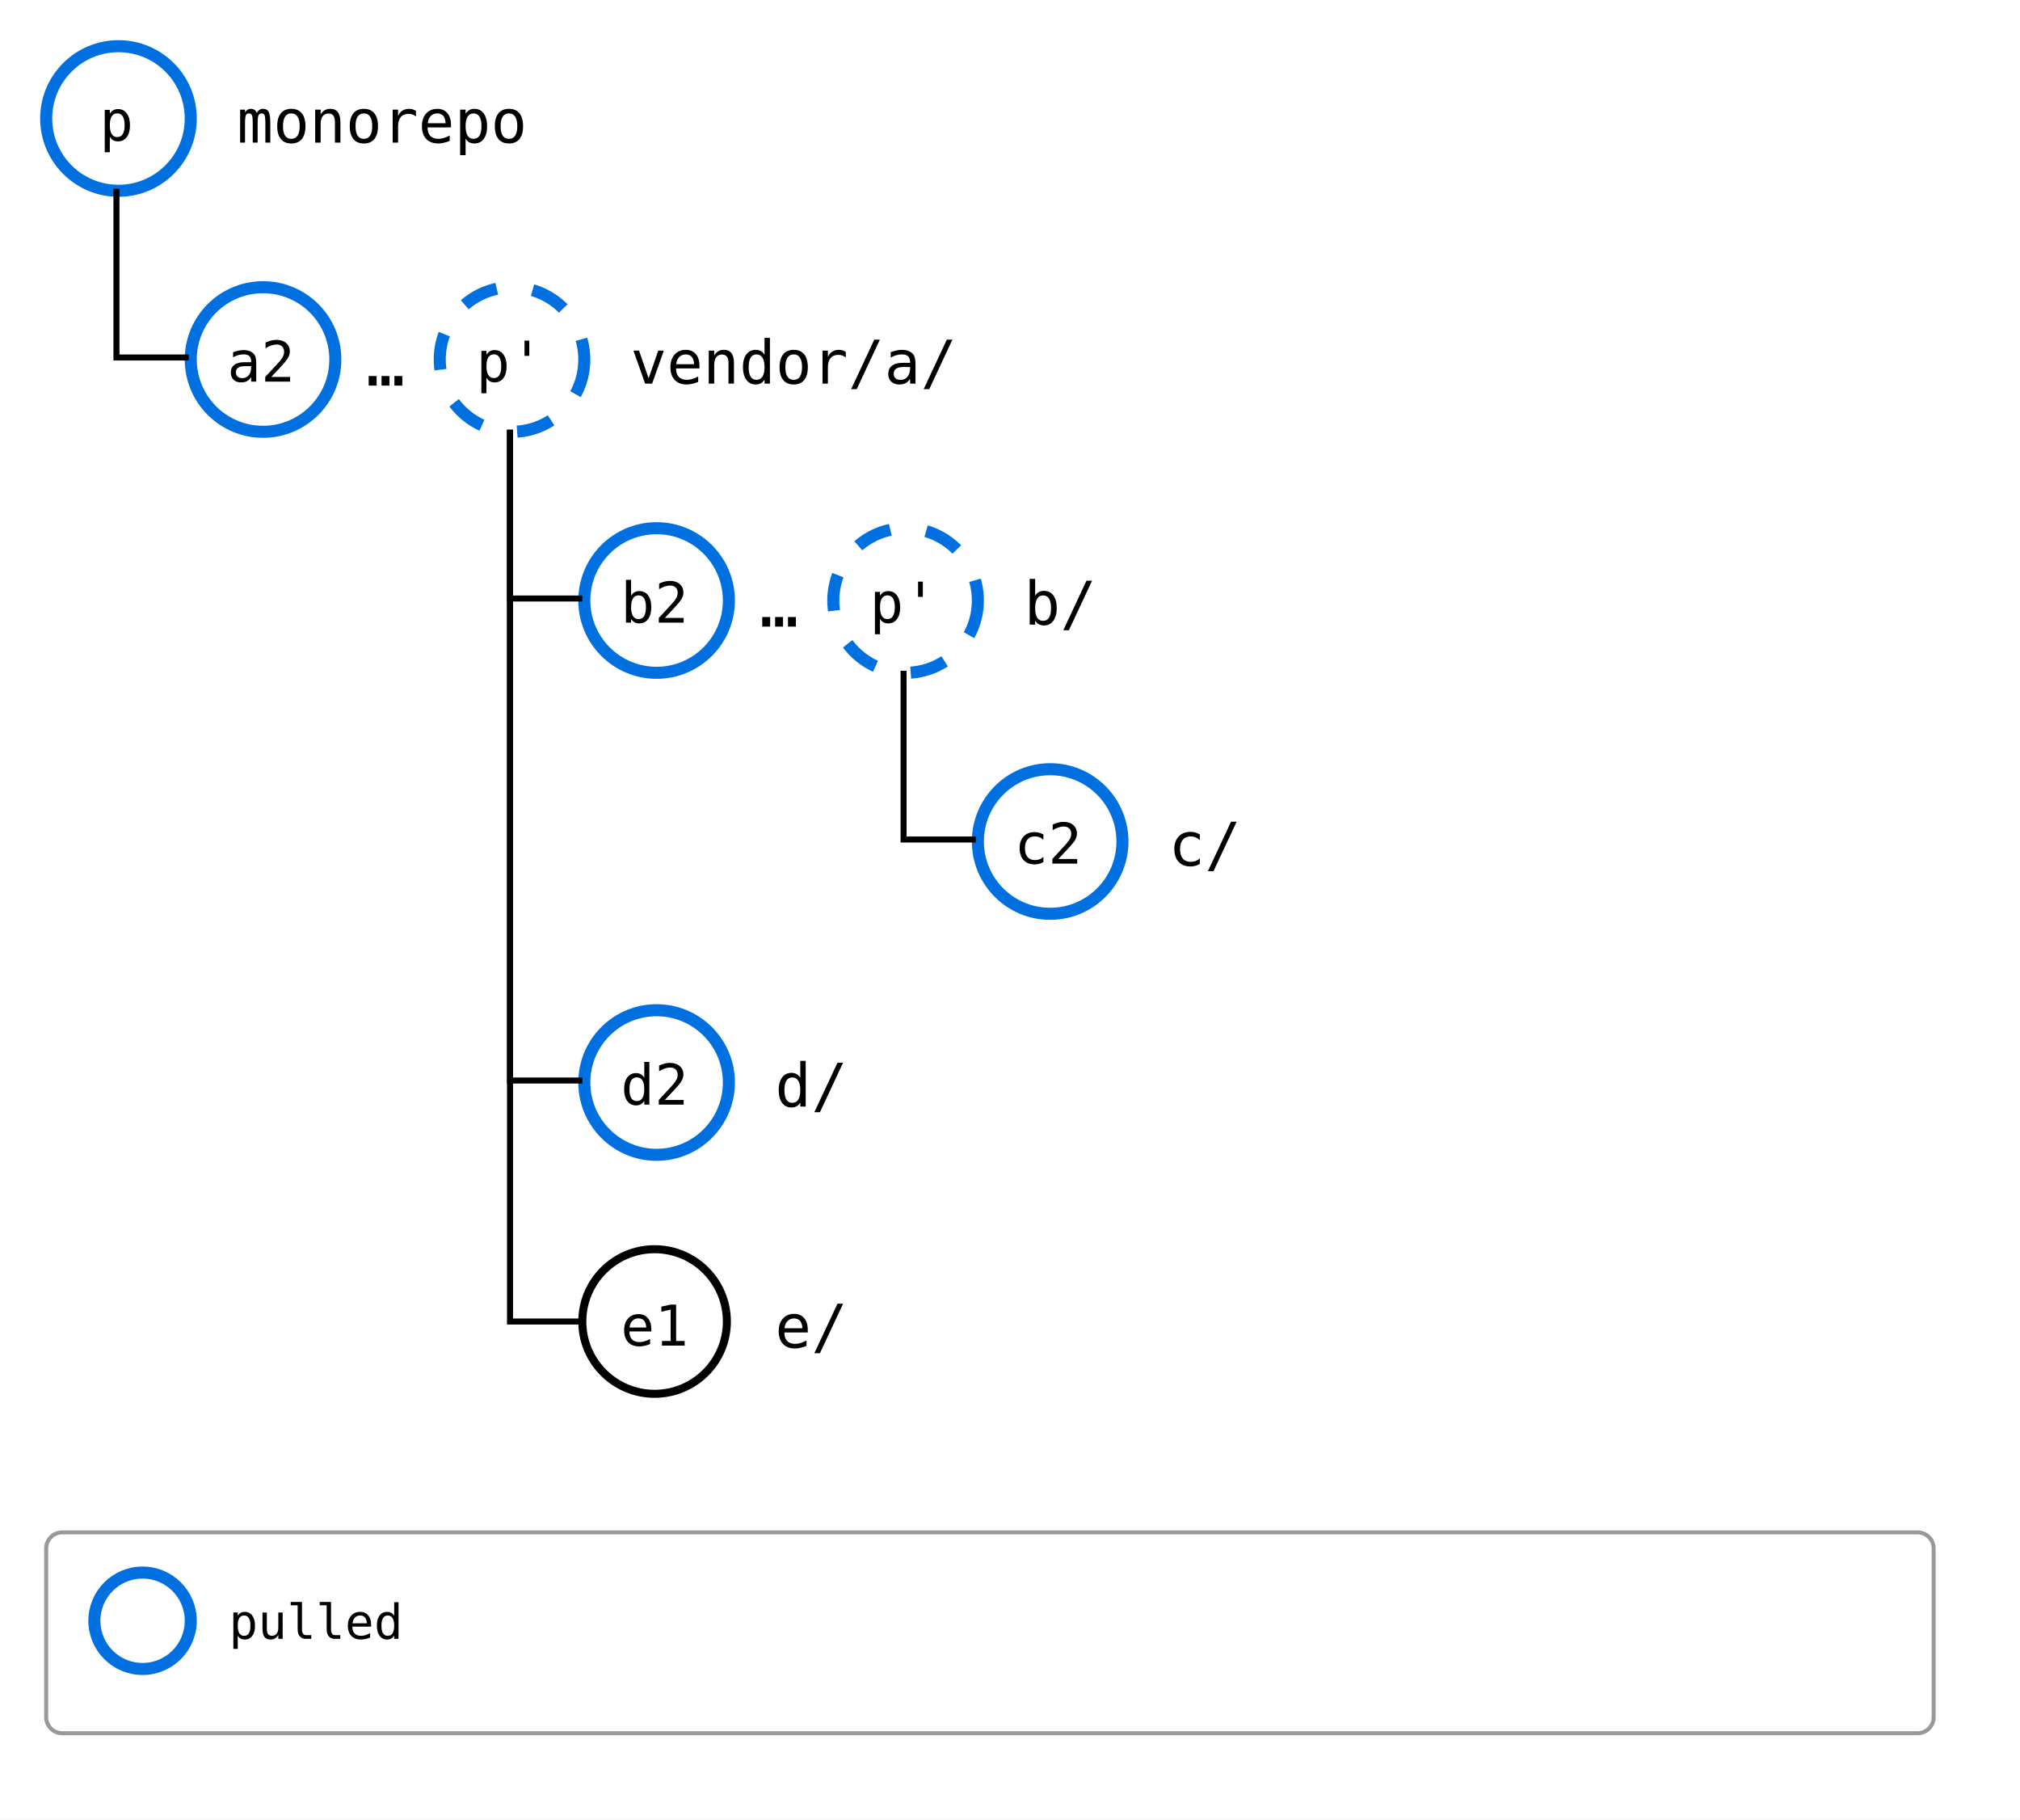
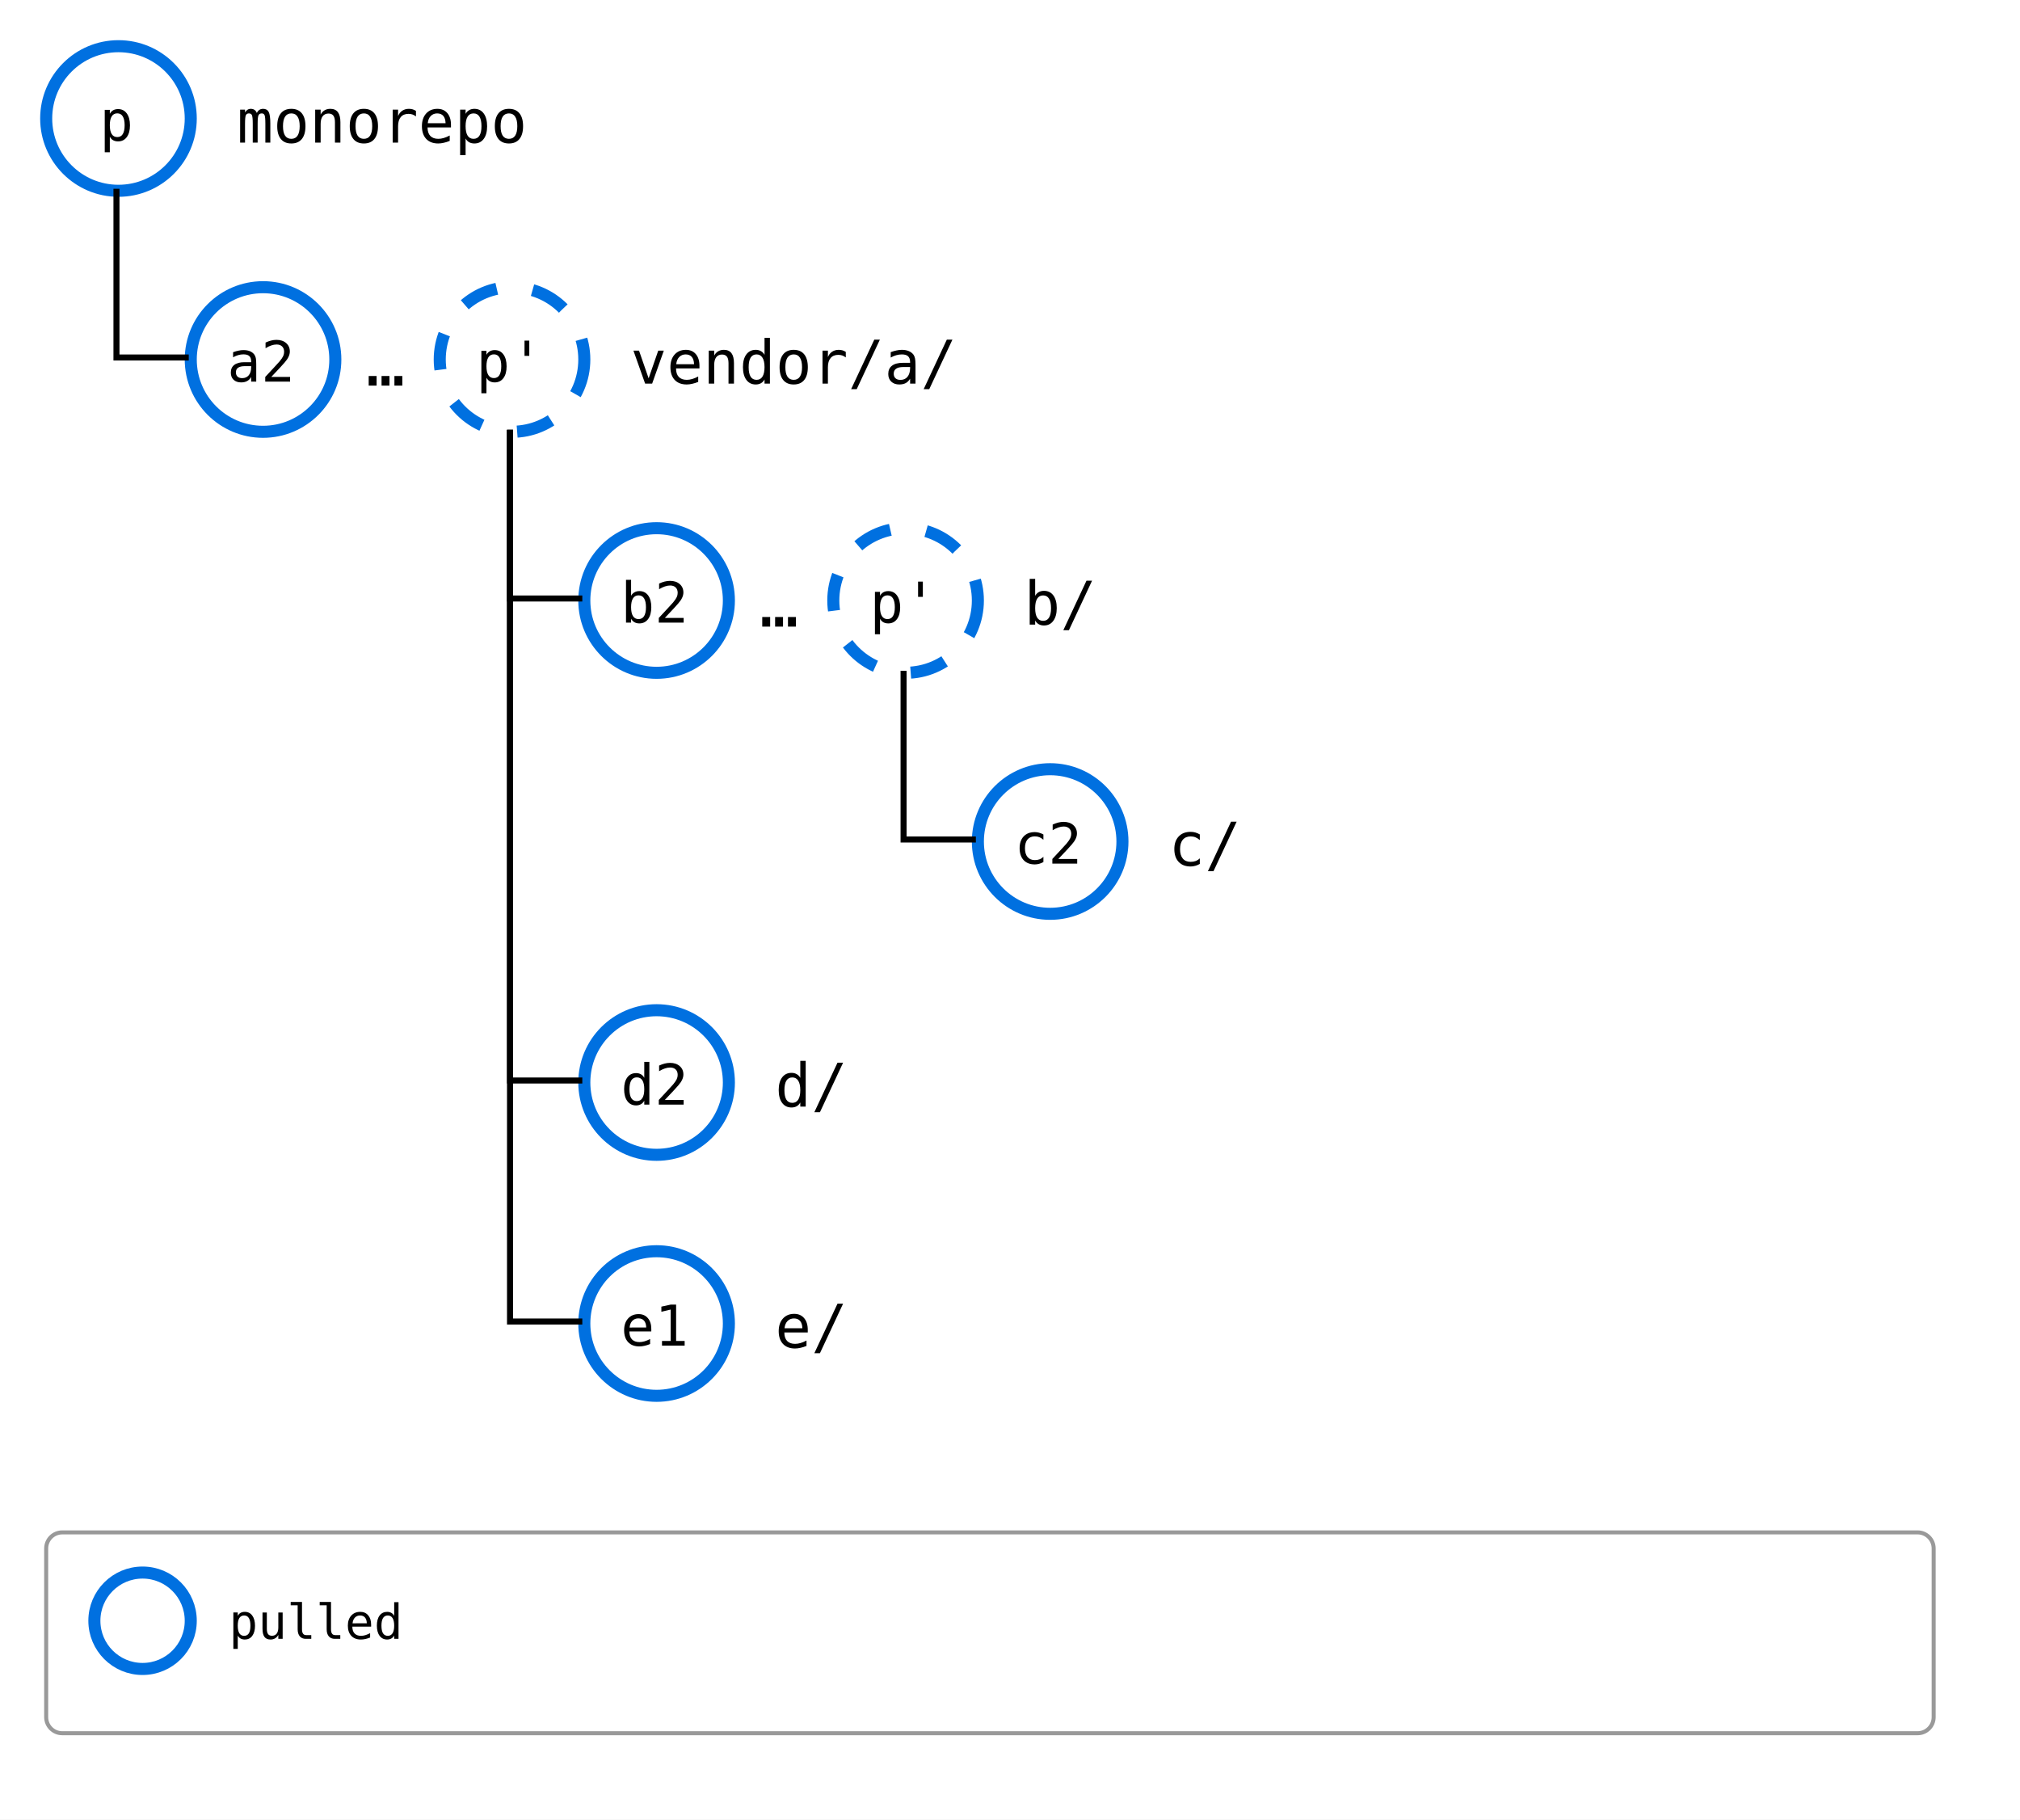
- <svg xmlns="http://www.w3.org/2000/svg" style="background: #ffffff; background-color: light-dark(#ffffff, #121212); color-scheme: light dark;" version="1.1" width="503px" height="453px" viewBox="0 0 503 453" id="ge-svg-I_towBqqk298-afybGAN" content="&lt;mxfile host=&quot;Electron&quot;&gt;&#10;  &lt;diagram name=&quot;step-folded&quot; id=&quot;step-folded&quot;&gt;&#10;    &lt;mxGraphModel dx=&quot;-258&quot; dy=&quot;-116&quot; grid=&quot;0&quot; gridSize=&quot;10&quot; guides=&quot;1&quot; tooltips=&quot;1&quot; connect=&quot;1&quot; arrows=&quot;1&quot; fold=&quot;0&quot; page=&quot;0&quot; pageScale=&quot;1&quot; pageWidth=&quot;850&quot; pageHeight=&quot;1100&quot; background=&quot;#ffffff&quot; math=&quot;0&quot; shadow=&quot;0&quot;&gt;&#10;      &lt;root&gt;&#10;        &lt;mxCell id=&quot;0&quot; /&gt;&#10;        &lt;mxCell id=&quot;1&quot; parent=&quot;0&quot; /&gt;&#10;        &lt;mxCell id=&quot;s0&quot; parent=&quot;1&quot; style=&quot;ellipse;aspect=fixed;strokeWidth=2;fontSize=14;fontFamily=Roboto Mono,monospace;strokeColor=#0070E0;strokeWidth=3;&quot; value=&quot;p&quot; vertex=&quot;1&quot;&gt;&#10;          &lt;mxGeometry height=&quot;36&quot; width=&quot;36&quot; as=&quot;geometry&quot; /&gt;&#10;        &lt;/mxCell&gt;&#10;        &lt;mxCell id=&quot;f0&quot; parent=&quot;1&quot; style=&quot;text;align=left;verticalAlign=middle;fontSize=15;fontFamily=Roboto Mono,monospace;tree=1;&quot; value=&quot;monorepo&quot; vertex=&quot;1&quot;&gt;&#10;          &lt;mxGeometry height=&quot;36&quot; width=&quot;192&quot; x=&quot;46&quot; as=&quot;geometry&quot; /&gt;&#10;        &lt;/mxCell&gt;&#10;        &lt;mxCell id=&quot;s1&quot; parent=&quot;1&quot; style=&quot;ellipse;aspect=fixed;strokeWidth=2;fontSize=14;fontFamily=Roboto Mono,monospace;strokeColor=#0070E0;strokeWidth=3;&quot; value=&quot;a2&quot; vertex=&quot;1&quot;&gt;&#10;          &lt;mxGeometry height=&quot;36&quot; width=&quot;36&quot; x=&quot;36&quot; y=&quot;60&quot; as=&quot;geometry&quot; /&gt;&#10;        &lt;/mxCell&gt;&#10;        &lt;mxCell id=&quot;c1&quot; edge=&quot;1&quot; parent=&quot;1&quot; source=&quot;s0&quot; style=&quot;endArrow=none;strokeWidth=1.5;edgeStyle=orthogonalEdgeStyle;rounded=0;exitX=0.5;exitY=1;exitDx=0;exitDy=0;entryX=0;entryY=0.5;entryDx=0;entryDy=0;&quot; target=&quot;s1&quot;&gt;&#10;          &lt;mxGeometry relative=&quot;1&quot; as=&quot;geometry&quot; /&gt;&#10;        &lt;/mxCell&gt;&#10;        &lt;mxCell id=&quot;r1&quot; parent=&quot;1&quot; style=&quot;ellipse;aspect=fixed;strokeWidth=2;fontSize=14;fontFamily=Roboto Mono,monospace;dashed=1;strokeColor=#0070E0;strokeWidth=3;&quot; value=&quot;p&amp;#39;&quot; vertex=&quot;1&quot;&gt;&#10;          &lt;mxGeometry height=&quot;36&quot; width=&quot;36&quot; x=&quot;98&quot; y=&quot;60&quot; as=&quot;geometry&quot; /&gt;&#10;        &lt;/mxCell&gt;&#10;        &lt;mxCell id=&quot;dots1&quot; parent=&quot;1&quot; style=&quot;text;align=center;verticalAlign=middle;fontSize=16;fontFamily=Roboto Mono,monospace;&quot; value=&quot;…&quot; vertex=&quot;1&quot;&gt;&#10;          &lt;mxGeometry height=&quot;36&quot; width=&quot;22&quot; x=&quot;74&quot; y=&quot;60&quot; as=&quot;geometry&quot; /&gt;&#10;        &lt;/mxCell&gt;&#10;        &lt;mxCell id=&quot;f1&quot; parent=&quot;1&quot; style=&quot;text;align=left;verticalAlign=middle;fontSize=15;fontFamily=Roboto Mono,monospace;&quot; value=&quot;vendor/a/&quot; vertex=&quot;1&quot;&gt;&#10;          &lt;mxGeometry height=&quot;36&quot; width=&quot;201&quot; x=&quot;144&quot; y=&quot;60&quot; as=&quot;geometry&quot; /&gt;&#10;        &lt;/mxCell&gt;&#10;        &lt;mxCell id=&quot;s2&quot; parent=&quot;1&quot; style=&quot;ellipse;aspect=fixed;strokeWidth=2;fontSize=14;fontFamily=Roboto Mono,monospace;strokeColor=#0070E0;strokeWidth=3;&quot; value=&quot;b2&quot; vertex=&quot;1&quot;&gt;&#10;          &lt;mxGeometry height=&quot;36&quot; width=&quot;36&quot; x=&quot;134&quot; y=&quot;120&quot; as=&quot;geometry&quot; /&gt;&#10;        &lt;/mxCell&gt;&#10;        &lt;mxCell id=&quot;c2&quot; edge=&quot;1&quot; parent=&quot;1&quot; source=&quot;r1&quot; style=&quot;endArrow=none;strokeWidth=1.5;edgeStyle=orthogonalEdgeStyle;rounded=0;exitX=0.5;exitY=1;exitDx=0;exitDy=0;entryX=0;entryY=0.5;entryDx=0;entryDy=0;&quot; target=&quot;s2&quot;&gt;&#10;          &lt;mxGeometry relative=&quot;1&quot; as=&quot;geometry&quot; /&gt;&#10;        &lt;/mxCell&gt;&#10;        &lt;mxCell id=&quot;r2&quot; parent=&quot;1&quot; style=&quot;ellipse;aspect=fixed;strokeWidth=2;fontSize=14;fontFamily=Roboto Mono,monospace;dashed=1;strokeColor=#0070E0;strokeWidth=3;&quot; value=&quot;p&amp;#39;&quot; vertex=&quot;1&quot;&gt;&#10;          &lt;mxGeometry height=&quot;36&quot; width=&quot;36&quot; x=&quot;196&quot; y=&quot;120&quot; as=&quot;geometry&quot; /&gt;&#10;        &lt;/mxCell&gt;&#10;        &lt;mxCell id=&quot;dots2&quot; parent=&quot;1&quot; style=&quot;text;align=center;verticalAlign=middle;fontSize=16;fontFamily=Roboto Mono,monospace;&quot; value=&quot;…&quot; vertex=&quot;1&quot;&gt;&#10;          &lt;mxGeometry height=&quot;36&quot; width=&quot;22&quot; x=&quot;172&quot; y=&quot;120&quot; as=&quot;geometry&quot; /&gt;&#10;        &lt;/mxCell&gt;&#10;        &lt;mxCell id=&quot;f2&quot; parent=&quot;1&quot; style=&quot;text;align=left;verticalAlign=middle;fontSize=15;fontFamily=Roboto Mono,monospace;&quot; value=&quot;b/&quot; vertex=&quot;1&quot;&gt;&#10;          &lt;mxGeometry height=&quot;36&quot; width=&quot;138&quot; x=&quot;242&quot; y=&quot;120&quot; as=&quot;geometry&quot; /&gt;&#10;        &lt;/mxCell&gt;&#10;        &lt;mxCell id=&quot;s3&quot; parent=&quot;1&quot; style=&quot;ellipse;aspect=fixed;strokeWidth=2;fontSize=14;fontFamily=Roboto Mono,monospace;strokeColor=#0070E0;strokeWidth=3;&quot; value=&quot;c2&quot; vertex=&quot;1&quot;&gt;&#10;          &lt;mxGeometry height=&quot;36&quot; width=&quot;36&quot; x=&quot;232&quot; y=&quot;180&quot; as=&quot;geometry&quot; /&gt;&#10;        &lt;/mxCell&gt;&#10;        &lt;mxCell id=&quot;c3&quot; edge=&quot;1&quot; parent=&quot;1&quot; source=&quot;r2&quot; style=&quot;endArrow=none;strokeWidth=1.5;edgeStyle=orthogonalEdgeStyle;rounded=0;exitX=0.5;exitY=1;exitDx=0;exitDy=0;entryX=0;entryY=0.5;entryDx=0;entryDy=0;&quot; target=&quot;s3&quot;&gt;&#10;          &lt;mxGeometry relative=&quot;1&quot; as=&quot;geometry&quot; /&gt;&#10;        &lt;/mxCell&gt;&#10;        &lt;mxCell id=&quot;f3&quot; parent=&quot;1&quot; style=&quot;text;align=left;verticalAlign=middle;fontSize=15;fontFamily=Roboto Mono,monospace;&quot; value=&quot;c/&quot; vertex=&quot;1&quot;&gt;&#10;          &lt;mxGeometry height=&quot;36&quot; width=&quot;138&quot; x=&quot;278&quot; y=&quot;180&quot; as=&quot;geometry&quot; /&gt;&#10;        &lt;/mxCell&gt;&#10;        &lt;mxCell id=&quot;s4&quot; parent=&quot;1&quot; style=&quot;ellipse;aspect=fixed;strokeWidth=2;fontSize=14;fontFamily=Roboto Mono,monospace;strokeColor=#0070E0;strokeWidth=3;&quot; value=&quot;d2&quot; vertex=&quot;1&quot;&gt;&#10;          &lt;mxGeometry height=&quot;36&quot; width=&quot;36&quot; x=&quot;134&quot; y=&quot;240&quot; as=&quot;geometry&quot; /&gt;&#10;        &lt;/mxCell&gt;&#10;        &lt;mxCell id=&quot;c4&quot; edge=&quot;1&quot; parent=&quot;1&quot; source=&quot;r1&quot; style=&quot;endArrow=none;strokeWidth=1.5;edgeStyle=orthogonalEdgeStyle;rounded=0;exitX=0.5;exitY=1;exitDx=0;exitDy=0;entryX=0;entryY=0.5;entryDx=0;entryDy=0;&quot; target=&quot;s4&quot;&gt;&#10;          &lt;mxGeometry relative=&quot;1&quot; as=&quot;geometry&quot; /&gt;&#10;        &lt;/mxCell&gt;&#10;        &lt;mxCell id=&quot;f4&quot; parent=&quot;1&quot; style=&quot;text;align=left;verticalAlign=middle;fontSize=15;fontFamily=Roboto Mono,monospace;&quot; value=&quot;d/&quot; vertex=&quot;1&quot;&gt;&#10;          &lt;mxGeometry height=&quot;36&quot; width=&quot;138&quot; x=&quot;180&quot; y=&quot;240&quot; as=&quot;geometry&quot; /&gt;&#10;        &lt;/mxCell&gt;&#10;        &lt;mxCell id=&quot;s5&quot; parent=&quot;1&quot; style=&quot;ellipse;aspect=fixed;strokeWidth=2;fontSize=14;fontFamily=Roboto Mono,monospace;&quot; value=&quot;e1&quot; vertex=&quot;1&quot;&gt;&#10;          &lt;mxGeometry height=&quot;36&quot; width=&quot;36&quot; x=&quot;134&quot; y=&quot;300&quot; as=&quot;geometry&quot; /&gt;&#10;        &lt;/mxCell&gt;&#10;        &lt;mxCell id=&quot;c5&quot; edge=&quot;1&quot; parent=&quot;1&quot; source=&quot;r1&quot; style=&quot;endArrow=none;strokeWidth=1.5;edgeStyle=orthogonalEdgeStyle;rounded=0;exitX=0.5;exitY=1;exitDx=0;exitDy=0;entryX=0;entryY=0.5;entryDx=0;entryDy=0;&quot; target=&quot;s5&quot;&gt;&#10;          &lt;mxGeometry relative=&quot;1&quot; as=&quot;geometry&quot; /&gt;&#10;        &lt;/mxCell&gt;&#10;        &lt;mxCell id=&quot;f5&quot; parent=&quot;1&quot; style=&quot;text;align=left;verticalAlign=middle;fontSize=15;fontFamily=Roboto Mono,monospace;&quot; value=&quot;e/&quot; vertex=&quot;1&quot;&gt;&#10;          &lt;mxGeometry height=&quot;36&quot; width=&quot;138&quot; x=&quot;180&quot; y=&quot;300&quot; as=&quot;geometry&quot; /&gt;&#10;        &lt;/mxCell&gt;&#10;        &lt;mxCell id=&quot;legend&quot; parent=&quot;1&quot; style=&quot;rounded=1;arcSize=8;fillColor=none;strokeColor=#999999;strokeWidth=1;legend=1;&quot; value=&quot;&quot; vertex=&quot;1&quot;&gt;&#10;          &lt;mxGeometry height=&quot;50&quot; width=&quot;470&quot; y=&quot;370&quot; as=&quot;geometry&quot; /&gt;&#10;        &lt;/mxCell&gt;&#10;        &lt;mxCell id=&quot;lg0&quot; parent=&quot;legend&quot; style=&quot;ellipse;aspect=fixed;strokeWidth=2;strokeColor=#0070E0;strokeWidth=3;&quot; value=&quot;&quot; vertex=&quot;1&quot;&gt;&#10;          &lt;mxGeometry height=&quot;24&quot; width=&quot;24&quot; x=&quot;12&quot; y=&quot;10&quot; as=&quot;geometry&quot; /&gt;&#10;        &lt;/mxCell&gt;&#10;        &lt;mxCell id=&quot;lt0&quot; parent=&quot;legend&quot; style=&quot;text;align=left;verticalAlign=middle;fontSize=12;fontFamily=Roboto Mono,monospace;&quot; value=&quot;pulled&quot; vertex=&quot;1&quot;&gt;&#10;          &lt;mxGeometry height=&quot;28&quot; width=&quot;190&quot; x=&quot;44&quot; y=&quot;8&quot; as=&quot;geometry&quot; /&gt;&#10;        &lt;/mxCell&gt;&#10;      &lt;/root&gt;&#10;    &lt;/mxGraphModel&gt;&#10;  &lt;/diagram&gt;&#10;&lt;/mxfile&gt;&#10;">
-   <style type="text/css">@supports (color: light-dark(#000, #fff)) { #ge-svg-I_towBqqk298-afybGAN { --ge-adaptive-bg: light-dark(#ffffff, var(--ge-dark-color, #121212)); } }</style>
+ <svg xmlns="http://www.w3.org/2000/svg" style="background: #ffffff; background-color: light-dark(#ffffff, #121212); color-scheme: light dark;" version="1.1" width="503px" height="453px" viewBox="0 0 503 453" id="ge-svg-7jZfBLVn_vFaZV-N6RR9" content="&lt;mxfile host=&quot;Electron&quot;&gt;&#10;  &lt;diagram name=&quot;step-folded&quot; id=&quot;step-folded&quot;&gt;&#10;    &lt;mxGraphModel dx=&quot;-258&quot; dy=&quot;-116&quot; grid=&quot;0&quot; gridSize=&quot;10&quot; guides=&quot;1&quot; tooltips=&quot;1&quot; connect=&quot;1&quot; arrows=&quot;1&quot; fold=&quot;0&quot; page=&quot;0&quot; pageScale=&quot;1&quot; pageWidth=&quot;850&quot; pageHeight=&quot;1100&quot; background=&quot;#ffffff&quot; math=&quot;0&quot; shadow=&quot;0&quot;&gt;&#10;      &lt;root&gt;&#10;        &lt;mxCell id=&quot;0&quot; /&gt;&#10;        &lt;mxCell id=&quot;1&quot; parent=&quot;0&quot; /&gt;&#10;        &lt;mxCell id=&quot;s0&quot; parent=&quot;1&quot; style=&quot;ellipse;aspect=fixed;strokeWidth=2;fontSize=14;fontFamily=Roboto Mono,monospace;strokeColor=#0070E0;strokeWidth=3;&quot; value=&quot;p&quot; vertex=&quot;1&quot;&gt;&#10;          &lt;mxGeometry height=&quot;36&quot; width=&quot;36&quot; as=&quot;geometry&quot; /&gt;&#10;        &lt;/mxCell&gt;&#10;        &lt;mxCell id=&quot;f0&quot; parent=&quot;1&quot; style=&quot;text;align=left;verticalAlign=middle;fontSize=15;fontFamily=Roboto Mono,monospace;tree=1;&quot; value=&quot;monorepo&quot; vertex=&quot;1&quot;&gt;&#10;          &lt;mxGeometry height=&quot;36&quot; width=&quot;192&quot; x=&quot;46&quot; as=&quot;geometry&quot; /&gt;&#10;        &lt;/mxCell&gt;&#10;        &lt;mxCell id=&quot;s1&quot; parent=&quot;1&quot; style=&quot;ellipse;aspect=fixed;strokeWidth=2;fontSize=14;fontFamily=Roboto Mono,monospace;strokeColor=#0070E0;strokeWidth=3;&quot; value=&quot;a2&quot; vertex=&quot;1&quot;&gt;&#10;          &lt;mxGeometry height=&quot;36&quot; width=&quot;36&quot; x=&quot;36&quot; y=&quot;60&quot; as=&quot;geometry&quot; /&gt;&#10;        &lt;/mxCell&gt;&#10;        &lt;mxCell id=&quot;c1&quot; edge=&quot;1&quot; parent=&quot;1&quot; source=&quot;s0&quot; style=&quot;endArrow=none;strokeWidth=1.5;edgeStyle=orthogonalEdgeStyle;rounded=0;exitX=0.5;exitY=1;exitDx=0;exitDy=0;entryX=0;entryY=0.5;entryDx=0;entryDy=0;&quot; target=&quot;s1&quot;&gt;&#10;          &lt;mxGeometry relative=&quot;1&quot; as=&quot;geometry&quot; /&gt;&#10;        &lt;/mxCell&gt;&#10;        &lt;mxCell id=&quot;r1&quot; parent=&quot;1&quot; style=&quot;ellipse;aspect=fixed;strokeWidth=2;fontSize=14;fontFamily=Roboto Mono,monospace;dashed=1;strokeColor=#0070E0;strokeWidth=3;&quot; value=&quot;p&amp;#39;&quot; vertex=&quot;1&quot;&gt;&#10;          &lt;mxGeometry height=&quot;36&quot; width=&quot;36&quot; x=&quot;98&quot; y=&quot;60&quot; as=&quot;geometry&quot; /&gt;&#10;        &lt;/mxCell&gt;&#10;        &lt;mxCell id=&quot;dots1&quot; parent=&quot;1&quot; style=&quot;text;align=center;verticalAlign=middle;fontSize=16;fontFamily=Roboto Mono,monospace;&quot; value=&quot;…&quot; vertex=&quot;1&quot;&gt;&#10;          &lt;mxGeometry height=&quot;36&quot; width=&quot;22&quot; x=&quot;74&quot; y=&quot;60&quot; as=&quot;geometry&quot; /&gt;&#10;        &lt;/mxCell&gt;&#10;        &lt;mxCell id=&quot;f1&quot; parent=&quot;1&quot; style=&quot;text;align=left;verticalAlign=middle;fontSize=15;fontFamily=Roboto Mono,monospace;&quot; value=&quot;vendor/a/&quot; vertex=&quot;1&quot;&gt;&#10;          &lt;mxGeometry height=&quot;36&quot; width=&quot;201&quot; x=&quot;144&quot; y=&quot;60&quot; as=&quot;geometry&quot; /&gt;&#10;        &lt;/mxCell&gt;&#10;        &lt;mxCell id=&quot;s2&quot; parent=&quot;1&quot; style=&quot;ellipse;aspect=fixed;strokeWidth=2;fontSize=14;fontFamily=Roboto Mono,monospace;strokeColor=#0070E0;strokeWidth=3;&quot; value=&quot;b2&quot; vertex=&quot;1&quot;&gt;&#10;          &lt;mxGeometry height=&quot;36&quot; width=&quot;36&quot; x=&quot;134&quot; y=&quot;120&quot; as=&quot;geometry&quot; /&gt;&#10;        &lt;/mxCell&gt;&#10;        &lt;mxCell id=&quot;c2&quot; edge=&quot;1&quot; parent=&quot;1&quot; source=&quot;r1&quot; style=&quot;endArrow=none;strokeWidth=1.5;edgeStyle=orthogonalEdgeStyle;rounded=0;exitX=0.5;exitY=1;exitDx=0;exitDy=0;entryX=0;entryY=0.5;entryDx=0;entryDy=0;&quot; target=&quot;s2&quot;&gt;&#10;          &lt;mxGeometry relative=&quot;1&quot; as=&quot;geometry&quot; /&gt;&#10;        &lt;/mxCell&gt;&#10;        &lt;mxCell id=&quot;r2&quot; parent=&quot;1&quot; style=&quot;ellipse;aspect=fixed;strokeWidth=2;fontSize=14;fontFamily=Roboto Mono,monospace;dashed=1;strokeColor=#0070E0;strokeWidth=3;&quot; value=&quot;p&amp;#39;&quot; vertex=&quot;1&quot;&gt;&#10;          &lt;mxGeometry height=&quot;36&quot; width=&quot;36&quot; x=&quot;196&quot; y=&quot;120&quot; as=&quot;geometry&quot; /&gt;&#10;        &lt;/mxCell&gt;&#10;        &lt;mxCell id=&quot;dots2&quot; parent=&quot;1&quot; style=&quot;text;align=center;verticalAlign=middle;fontSize=16;fontFamily=Roboto Mono,monospace;&quot; value=&quot;…&quot; vertex=&quot;1&quot;&gt;&#10;          &lt;mxGeometry height=&quot;36&quot; width=&quot;22&quot; x=&quot;172&quot; y=&quot;120&quot; as=&quot;geometry&quot; /&gt;&#10;        &lt;/mxCell&gt;&#10;        &lt;mxCell id=&quot;f2&quot; parent=&quot;1&quot; style=&quot;text;align=left;verticalAlign=middle;fontSize=15;fontFamily=Roboto Mono,monospace;&quot; value=&quot;b/&quot; vertex=&quot;1&quot;&gt;&#10;          &lt;mxGeometry height=&quot;36&quot; width=&quot;138&quot; x=&quot;242&quot; y=&quot;120&quot; as=&quot;geometry&quot; /&gt;&#10;        &lt;/mxCell&gt;&#10;        &lt;mxCell id=&quot;s3&quot; parent=&quot;1&quot; style=&quot;ellipse;aspect=fixed;strokeWidth=2;fontSize=14;fontFamily=Roboto Mono,monospace;strokeColor=#0070E0;strokeWidth=3;&quot; value=&quot;c2&quot; vertex=&quot;1&quot;&gt;&#10;          &lt;mxGeometry height=&quot;36&quot; width=&quot;36&quot; x=&quot;232&quot; y=&quot;180&quot; as=&quot;geometry&quot; /&gt;&#10;        &lt;/mxCell&gt;&#10;        &lt;mxCell id=&quot;c3&quot; edge=&quot;1&quot; parent=&quot;1&quot; source=&quot;r2&quot; style=&quot;endArrow=none;strokeWidth=1.5;edgeStyle=orthogonalEdgeStyle;rounded=0;exitX=0.5;exitY=1;exitDx=0;exitDy=0;entryX=0;entryY=0.5;entryDx=0;entryDy=0;&quot; target=&quot;s3&quot;&gt;&#10;          &lt;mxGeometry relative=&quot;1&quot; as=&quot;geometry&quot; /&gt;&#10;        &lt;/mxCell&gt;&#10;        &lt;mxCell id=&quot;f3&quot; parent=&quot;1&quot; style=&quot;text;align=left;verticalAlign=middle;fontSize=15;fontFamily=Roboto Mono,monospace;&quot; value=&quot;c/&quot; vertex=&quot;1&quot;&gt;&#10;          &lt;mxGeometry height=&quot;36&quot; width=&quot;138&quot; x=&quot;278&quot; y=&quot;180&quot; as=&quot;geometry&quot; /&gt;&#10;        &lt;/mxCell&gt;&#10;        &lt;mxCell id=&quot;s4&quot; parent=&quot;1&quot; style=&quot;ellipse;aspect=fixed;strokeWidth=2;fontSize=14;fontFamily=Roboto Mono,monospace;strokeColor=#0070E0;strokeWidth=3;&quot; value=&quot;d2&quot; vertex=&quot;1&quot;&gt;&#10;          &lt;mxGeometry height=&quot;36&quot; width=&quot;36&quot; x=&quot;134&quot; y=&quot;240&quot; as=&quot;geometry&quot; /&gt;&#10;        &lt;/mxCell&gt;&#10;        &lt;mxCell id=&quot;c4&quot; edge=&quot;1&quot; parent=&quot;1&quot; source=&quot;r1&quot; style=&quot;endArrow=none;strokeWidth=1.5;edgeStyle=orthogonalEdgeStyle;rounded=0;exitX=0.5;exitY=1;exitDx=0;exitDy=0;entryX=0;entryY=0.5;entryDx=0;entryDy=0;&quot; target=&quot;s4&quot;&gt;&#10;          &lt;mxGeometry relative=&quot;1&quot; as=&quot;geometry&quot; /&gt;&#10;        &lt;/mxCell&gt;&#10;        &lt;mxCell id=&quot;f4&quot; parent=&quot;1&quot; style=&quot;text;align=left;verticalAlign=middle;fontSize=15;fontFamily=Roboto Mono,monospace;&quot; value=&quot;d/&quot; vertex=&quot;1&quot;&gt;&#10;          &lt;mxGeometry height=&quot;36&quot; width=&quot;138&quot; x=&quot;180&quot; y=&quot;240&quot; as=&quot;geometry&quot; /&gt;&#10;        &lt;/mxCell&gt;&#10;        &lt;mxCell id=&quot;s5&quot; parent=&quot;1&quot; style=&quot;ellipse;aspect=fixed;strokeWidth=2;fontSize=14;fontFamily=Roboto Mono,monospace;strokeColor=#0070E0;strokeWidth=3;&quot; value=&quot;e1&quot; vertex=&quot;1&quot;&gt;&#10;          &lt;mxGeometry height=&quot;36&quot; width=&quot;36&quot; x=&quot;134&quot; y=&quot;300&quot; as=&quot;geometry&quot; /&gt;&#10;        &lt;/mxCell&gt;&#10;        &lt;mxCell id=&quot;c5&quot; edge=&quot;1&quot; parent=&quot;1&quot; source=&quot;r1&quot; style=&quot;endArrow=none;strokeWidth=1.5;edgeStyle=orthogonalEdgeStyle;rounded=0;exitX=0.5;exitY=1;exitDx=0;exitDy=0;entryX=0;entryY=0.5;entryDx=0;entryDy=0;&quot; target=&quot;s5&quot;&gt;&#10;          &lt;mxGeometry relative=&quot;1&quot; as=&quot;geometry&quot; /&gt;&#10;        &lt;/mxCell&gt;&#10;        &lt;mxCell id=&quot;f5&quot; parent=&quot;1&quot; style=&quot;text;align=left;verticalAlign=middle;fontSize=15;fontFamily=Roboto Mono,monospace;&quot; value=&quot;e/&quot; vertex=&quot;1&quot;&gt;&#10;          &lt;mxGeometry height=&quot;36&quot; width=&quot;138&quot; x=&quot;180&quot; y=&quot;300&quot; as=&quot;geometry&quot; /&gt;&#10;        &lt;/mxCell&gt;&#10;        &lt;mxCell id=&quot;legend&quot; parent=&quot;1&quot; style=&quot;rounded=1;arcSize=8;fillColor=none;strokeColor=#999999;strokeWidth=1;legend=1;&quot; value=&quot;&quot; vertex=&quot;1&quot;&gt;&#10;          &lt;mxGeometry height=&quot;50&quot; width=&quot;470&quot; y=&quot;370&quot; as=&quot;geometry&quot; /&gt;&#10;        &lt;/mxCell&gt;&#10;        &lt;mxCell id=&quot;lg0&quot; parent=&quot;legend&quot; style=&quot;ellipse;aspect=fixed;strokeWidth=2;strokeColor=#0070E0;strokeWidth=3;&quot; value=&quot;&quot; vertex=&quot;1&quot;&gt;&#10;          &lt;mxGeometry height=&quot;24&quot; width=&quot;24&quot; x=&quot;12&quot; y=&quot;10&quot; as=&quot;geometry&quot; /&gt;&#10;        &lt;/mxCell&gt;&#10;        &lt;mxCell id=&quot;lt0&quot; parent=&quot;legend&quot; style=&quot;text;align=left;verticalAlign=middle;fontSize=12;fontFamily=Roboto Mono,monospace;&quot; value=&quot;pulled&quot; vertex=&quot;1&quot;&gt;&#10;          &lt;mxGeometry height=&quot;28&quot; width=&quot;190&quot; x=&quot;44&quot; y=&quot;8&quot; as=&quot;geometry&quot; /&gt;&#10;        &lt;/mxCell&gt;&#10;      &lt;/root&gt;&#10;    &lt;/mxGraphModel&gt;&#10;  &lt;/diagram&gt;&#10;&lt;/mxfile&gt;&#10;">
+   <style type="text/css">@supports (color: light-dark(#000, #fff)) { #ge-svg-7jZfBLVn_vFaZV-N6RR9 { --ge-adaptive-bg: light-dark(#ffffff, var(--ge-dark-color, #121212)); } }</style>
  <defs />
  <rect fill="#ffffff" width="100%" height="100%" x="0" y="0" style="fill: light-dark(rgb(255, 255, 255), rgb(18, 18, 18));" />
  <g>
    <g data-cell-id="0">
      <g data-cell-id="1">
        <g data-cell-id="s0">
          <g transform="translate(0.5,0.5)">
            <ellipse cx="29" cy="29" rx="18" ry="18" fill="#ffffff" stroke="#0070e0" stroke-width="3" pointer-events="all" style="fill: var(--ge-adaptive-bg, #ffffff); stroke: light-dark(rgb(0, 112, 224), rgb(72, 168, 255));" />
          </g>
          <g>
            <g fill="#000000" font-family="'Roboto Mono', monospace" text-anchor="middle" font-size="14px" style="fill: light-dark(rgb(0, 0, 0), rgb(255, 255, 255));">
              <text x="29" y="35">p</text>
            </g>
          </g>
        </g>
        <g data-cell-id="f0">
          <g>
            <rect x="57" y="11" width="192" height="36" fill="none" stroke="none" pointer-events="all" />
          </g>
          <g>
            <g fill="#000000" font-family="'Roboto Mono', monospace" text-anchor="start" font-size="15px" style="fill: light-dark(rgb(0, 0, 0), rgb(255, 255, 255));">
              <text x="59" y="35.5">monorepo</text>
            </g>
          </g>
        </g>
        <g data-cell-id="s1">
          <g transform="translate(0.5,0.5)">
            <ellipse cx="65" cy="89" rx="18" ry="18" fill="#ffffff" stroke="#0070e0" stroke-width="3" pointer-events="all" style="fill: var(--ge-adaptive-bg, #ffffff); stroke: light-dark(rgb(0, 112, 224), rgb(72, 168, 255));" />
          </g>
          <g>
            <g fill="#000000" font-family="'Roboto Mono', monospace" text-anchor="middle" font-size="14px" style="fill: light-dark(rgb(0, 0, 0), rgb(255, 255, 255));">
              <text x="65" y="95">a2</text>
            </g>
          </g>
        </g>
        <g data-cell-id="c1">
          <g>
            <path d="M 29 47 L 29 89 L 47 89" fill="none" stroke="#000000" stroke-width="1.5" stroke-miterlimit="10" pointer-events="stroke" style="stroke: light-dark(rgb(0, 0, 0), rgb(255, 255, 255));" />
          </g>
        </g>
        <g data-cell-id="r1">
          <g transform="translate(0.5,0.5)">
            <ellipse cx="127" cy="89" rx="18" ry="18" fill="#ffffff" stroke="#0070e0" stroke-width="3" stroke-dasharray="9 9" pointer-events="all" style="fill: var(--ge-adaptive-bg, #ffffff); stroke: light-dark(rgb(0, 112, 224), rgb(72, 168, 255));" />
          </g>
          <g>
            <g fill="#000000" font-family="'Roboto Mono', monospace" text-anchor="middle" font-size="14px" style="fill: light-dark(rgb(0, 0, 0), rgb(255, 255, 255));">
              <text x="127" y="95">p'</text>
            </g>
          </g>
        </g>
        <g data-cell-id="dots1">
          <g>
            <rect x="85" y="71" width="22" height="36" fill="none" stroke="none" pointer-events="all" />
          </g>
          <g>
            <g fill="#000000" font-family="'Roboto Mono', monospace" text-anchor="middle" font-size="16px" style="fill: light-dark(rgb(0, 0, 0), rgb(255, 255, 255));">
              <text x="96" y="96">…</text>
            </g>
          </g>
        </g>
        <g data-cell-id="f1">
          <g>
            <rect x="155" y="71" width="201" height="36" fill="none" stroke="none" pointer-events="all" />
          </g>
          <g>
            <g fill="#000000" font-family="'Roboto Mono', monospace" text-anchor="start" font-size="15px" style="fill: light-dark(rgb(0, 0, 0), rgb(255, 255, 255));">
              <text x="157" y="95.5">vendor/a/</text>
            </g>
          </g>
        </g>
        <g data-cell-id="s2">
          <g transform="translate(0.5,0.5)">
            <ellipse cx="163" cy="149" rx="18" ry="18" fill="#ffffff" stroke="#0070e0" stroke-width="3" pointer-events="all" style="fill: var(--ge-adaptive-bg, #ffffff); stroke: light-dark(rgb(0, 112, 224), rgb(72, 168, 255));" />
          </g>
          <g>
            <g fill="#000000" font-family="'Roboto Mono', monospace" text-anchor="middle" font-size="14px" style="fill: light-dark(rgb(0, 0, 0), rgb(255, 255, 255));">
              <text x="163" y="155">b2</text>
            </g>
          </g>
        </g>
        <g data-cell-id="c2">
          <g>
            <path d="M 127 107 L 127 149 L 145 149" fill="none" stroke="#000000" stroke-width="1.5" stroke-miterlimit="10" pointer-events="stroke" style="stroke: light-dark(rgb(0, 0, 0), rgb(255, 255, 255));" />
          </g>
        </g>
        <g data-cell-id="r2">
          <g transform="translate(0.5,0.5)">
            <ellipse cx="225" cy="149" rx="18" ry="18" fill="#ffffff" stroke="#0070e0" stroke-width="3" stroke-dasharray="9 9" pointer-events="all" style="fill: var(--ge-adaptive-bg, #ffffff); stroke: light-dark(rgb(0, 112, 224), rgb(72, 168, 255));" />
          </g>
          <g>
            <g fill="#000000" font-family="'Roboto Mono', monospace" text-anchor="middle" font-size="14px" style="fill: light-dark(rgb(0, 0, 0), rgb(255, 255, 255));">
              <text x="225" y="155">p'</text>
            </g>
          </g>
        </g>
        <g data-cell-id="dots2">
          <g>
            <rect x="183" y="131" width="22" height="36" fill="none" stroke="none" pointer-events="all" />
          </g>
          <g>
            <g fill="#000000" font-family="'Roboto Mono', monospace" text-anchor="middle" font-size="16px" style="fill: light-dark(rgb(0, 0, 0), rgb(255, 255, 255));">
              <text x="194" y="156">…</text>
            </g>
          </g>
        </g>
        <g data-cell-id="f2">
          <g>
            <rect x="253" y="131" width="138" height="36" fill="none" stroke="none" pointer-events="all" />
          </g>
          <g>
            <g fill="#000000" font-family="'Roboto Mono', monospace" text-anchor="start" font-size="15px" style="fill: light-dark(rgb(0, 0, 0), rgb(255, 255, 255));">
              <text x="255" y="155.5">b/</text>
            </g>
          </g>
        </g>
        <g data-cell-id="s3">
          <g transform="translate(0.5,0.5)">
            <ellipse cx="261" cy="209" rx="18" ry="18" fill="#ffffff" stroke="#0070e0" stroke-width="3" pointer-events="all" style="fill: var(--ge-adaptive-bg, #ffffff); stroke: light-dark(rgb(0, 112, 224), rgb(72, 168, 255));" />
          </g>
          <g>
            <g fill="#000000" font-family="'Roboto Mono', monospace" text-anchor="middle" font-size="14px" style="fill: light-dark(rgb(0, 0, 0), rgb(255, 255, 255));">
              <text x="261" y="215">c2</text>
            </g>
          </g>
        </g>
        <g data-cell-id="c3">
          <g>
            <path d="M 225 167 L 225 209 L 243 209" fill="none" stroke="#000000" stroke-width="1.5" stroke-miterlimit="10" pointer-events="stroke" style="stroke: light-dark(rgb(0, 0, 0), rgb(255, 255, 255));" />
          </g>
        </g>
        <g data-cell-id="f3">
          <g>
            <rect x="289" y="191" width="138" height="36" fill="none" stroke="none" pointer-events="all" />
          </g>
          <g>
            <g fill="#000000" font-family="'Roboto Mono', monospace" text-anchor="start" font-size="15px" style="fill: light-dark(rgb(0, 0, 0), rgb(255, 255, 255));">
              <text x="291" y="215.5">c/</text>
            </g>
          </g>
        </g>
        <g data-cell-id="s4">
          <g transform="translate(0.5,0.5)">
            <ellipse cx="163" cy="269" rx="18" ry="18" fill="#ffffff" stroke="#0070e0" stroke-width="3" pointer-events="all" style="fill: var(--ge-adaptive-bg, #ffffff); stroke: light-dark(rgb(0, 112, 224), rgb(72, 168, 255));" />
          </g>
          <g>
            <g fill="#000000" font-family="'Roboto Mono', monospace" text-anchor="middle" font-size="14px" style="fill: light-dark(rgb(0, 0, 0), rgb(255, 255, 255));">
              <text x="163" y="275">d2</text>
            </g>
          </g>
        </g>
        <g data-cell-id="c4">
          <g>
            <path d="M 127 107 L 127 269 L 145 269" fill="none" stroke="#000000" stroke-width="1.5" stroke-miterlimit="10" pointer-events="stroke" style="stroke: light-dark(rgb(0, 0, 0), rgb(255, 255, 255));" />
          </g>
        </g>
        <g data-cell-id="f4">
          <g>
            <rect x="191" y="251" width="138" height="36" fill="none" stroke="none" pointer-events="all" />
          </g>
          <g>
            <g fill="#000000" font-family="'Roboto Mono', monospace" text-anchor="start" font-size="15px" style="fill: light-dark(rgb(0, 0, 0), rgb(255, 255, 255));">
              <text x="193" y="275.5">d/</text>
            </g>
          </g>
        </g>
        <g data-cell-id="s5">
-           <g>
-             <ellipse cx="163" cy="329" rx="18" ry="18" fill="#ffffff" stroke="#000000" stroke-width="2" pointer-events="all" style="fill: var(--ge-adaptive-bg, #ffffff); stroke: light-dark(rgb(0, 0, 0), rgb(255, 255, 255));" />
+           <g transform="translate(0.5,0.5)">
+             <ellipse cx="163" cy="329" rx="18" ry="18" fill="#ffffff" stroke="#0070e0" stroke-width="3" pointer-events="all" style="fill: var(--ge-adaptive-bg, #ffffff); stroke: light-dark(rgb(0, 112, 224), rgb(72, 168, 255));" />
          </g>
          <g>
            <g fill="#000000" font-family="'Roboto Mono', monospace" text-anchor="middle" font-size="14px" style="fill: light-dark(rgb(0, 0, 0), rgb(255, 255, 255));">
              <text x="163" y="335">e1</text>
            </g>
          </g>
        </g>
        <g data-cell-id="c5">
          <g>
            <path d="M 127 107 L 127 329 L 145 329" fill="none" stroke="#000000" stroke-width="1.5" stroke-miterlimit="10" pointer-events="stroke" style="stroke: light-dark(rgb(0, 0, 0), rgb(255, 255, 255));" />
          </g>
        </g>
        <g data-cell-id="f5">
          <g>
            <rect x="191" y="311" width="138" height="36" fill="none" stroke="none" pointer-events="all" />
          </g>
          <g>
            <g fill="#000000" font-family="'Roboto Mono', monospace" text-anchor="start" font-size="15px" style="fill: light-dark(rgb(0, 0, 0), rgb(255, 255, 255));">
              <text x="193" y="335.5">e/</text>
            </g>
          </g>
        </g>
        <g data-cell-id="legend">
          <g transform="translate(0.5,0.5)">
            <rect x="11" y="381" width="470" height="50" rx="4" ry="4" fill="none" stroke="#999999" pointer-events="all" style="stroke: light-dark(rgb(153, 153, 153), rgb(106, 106, 106));" />
          </g>
          <g data-cell-id="lg0">
            <g transform="translate(0.5,0.5)">
              <ellipse cx="35" cy="403" rx="12" ry="12" fill="#ffffff" stroke="#0070e0" stroke-width="3" pointer-events="all" style="fill: var(--ge-adaptive-bg, #ffffff); stroke: light-dark(rgb(0, 112, 224), rgb(72, 168, 255));" />
            </g>
          </g>
          <g data-cell-id="lt0">
            <g>
              <rect x="55" y="389" width="190" height="28" fill="none" stroke="none" pointer-events="all" />
            </g>
            <g>
              <g fill="#000000" font-family="'Roboto Mono', monospace" text-anchor="start" font-size="12px" style="fill: light-dark(rgb(0, 0, 0), rgb(255, 255, 255));">
                <text x="57" y="408">pulled</text>
              </g>
            </g>
          </g>
        </g>
      </g>
    </g>
  </g>
</svg>
